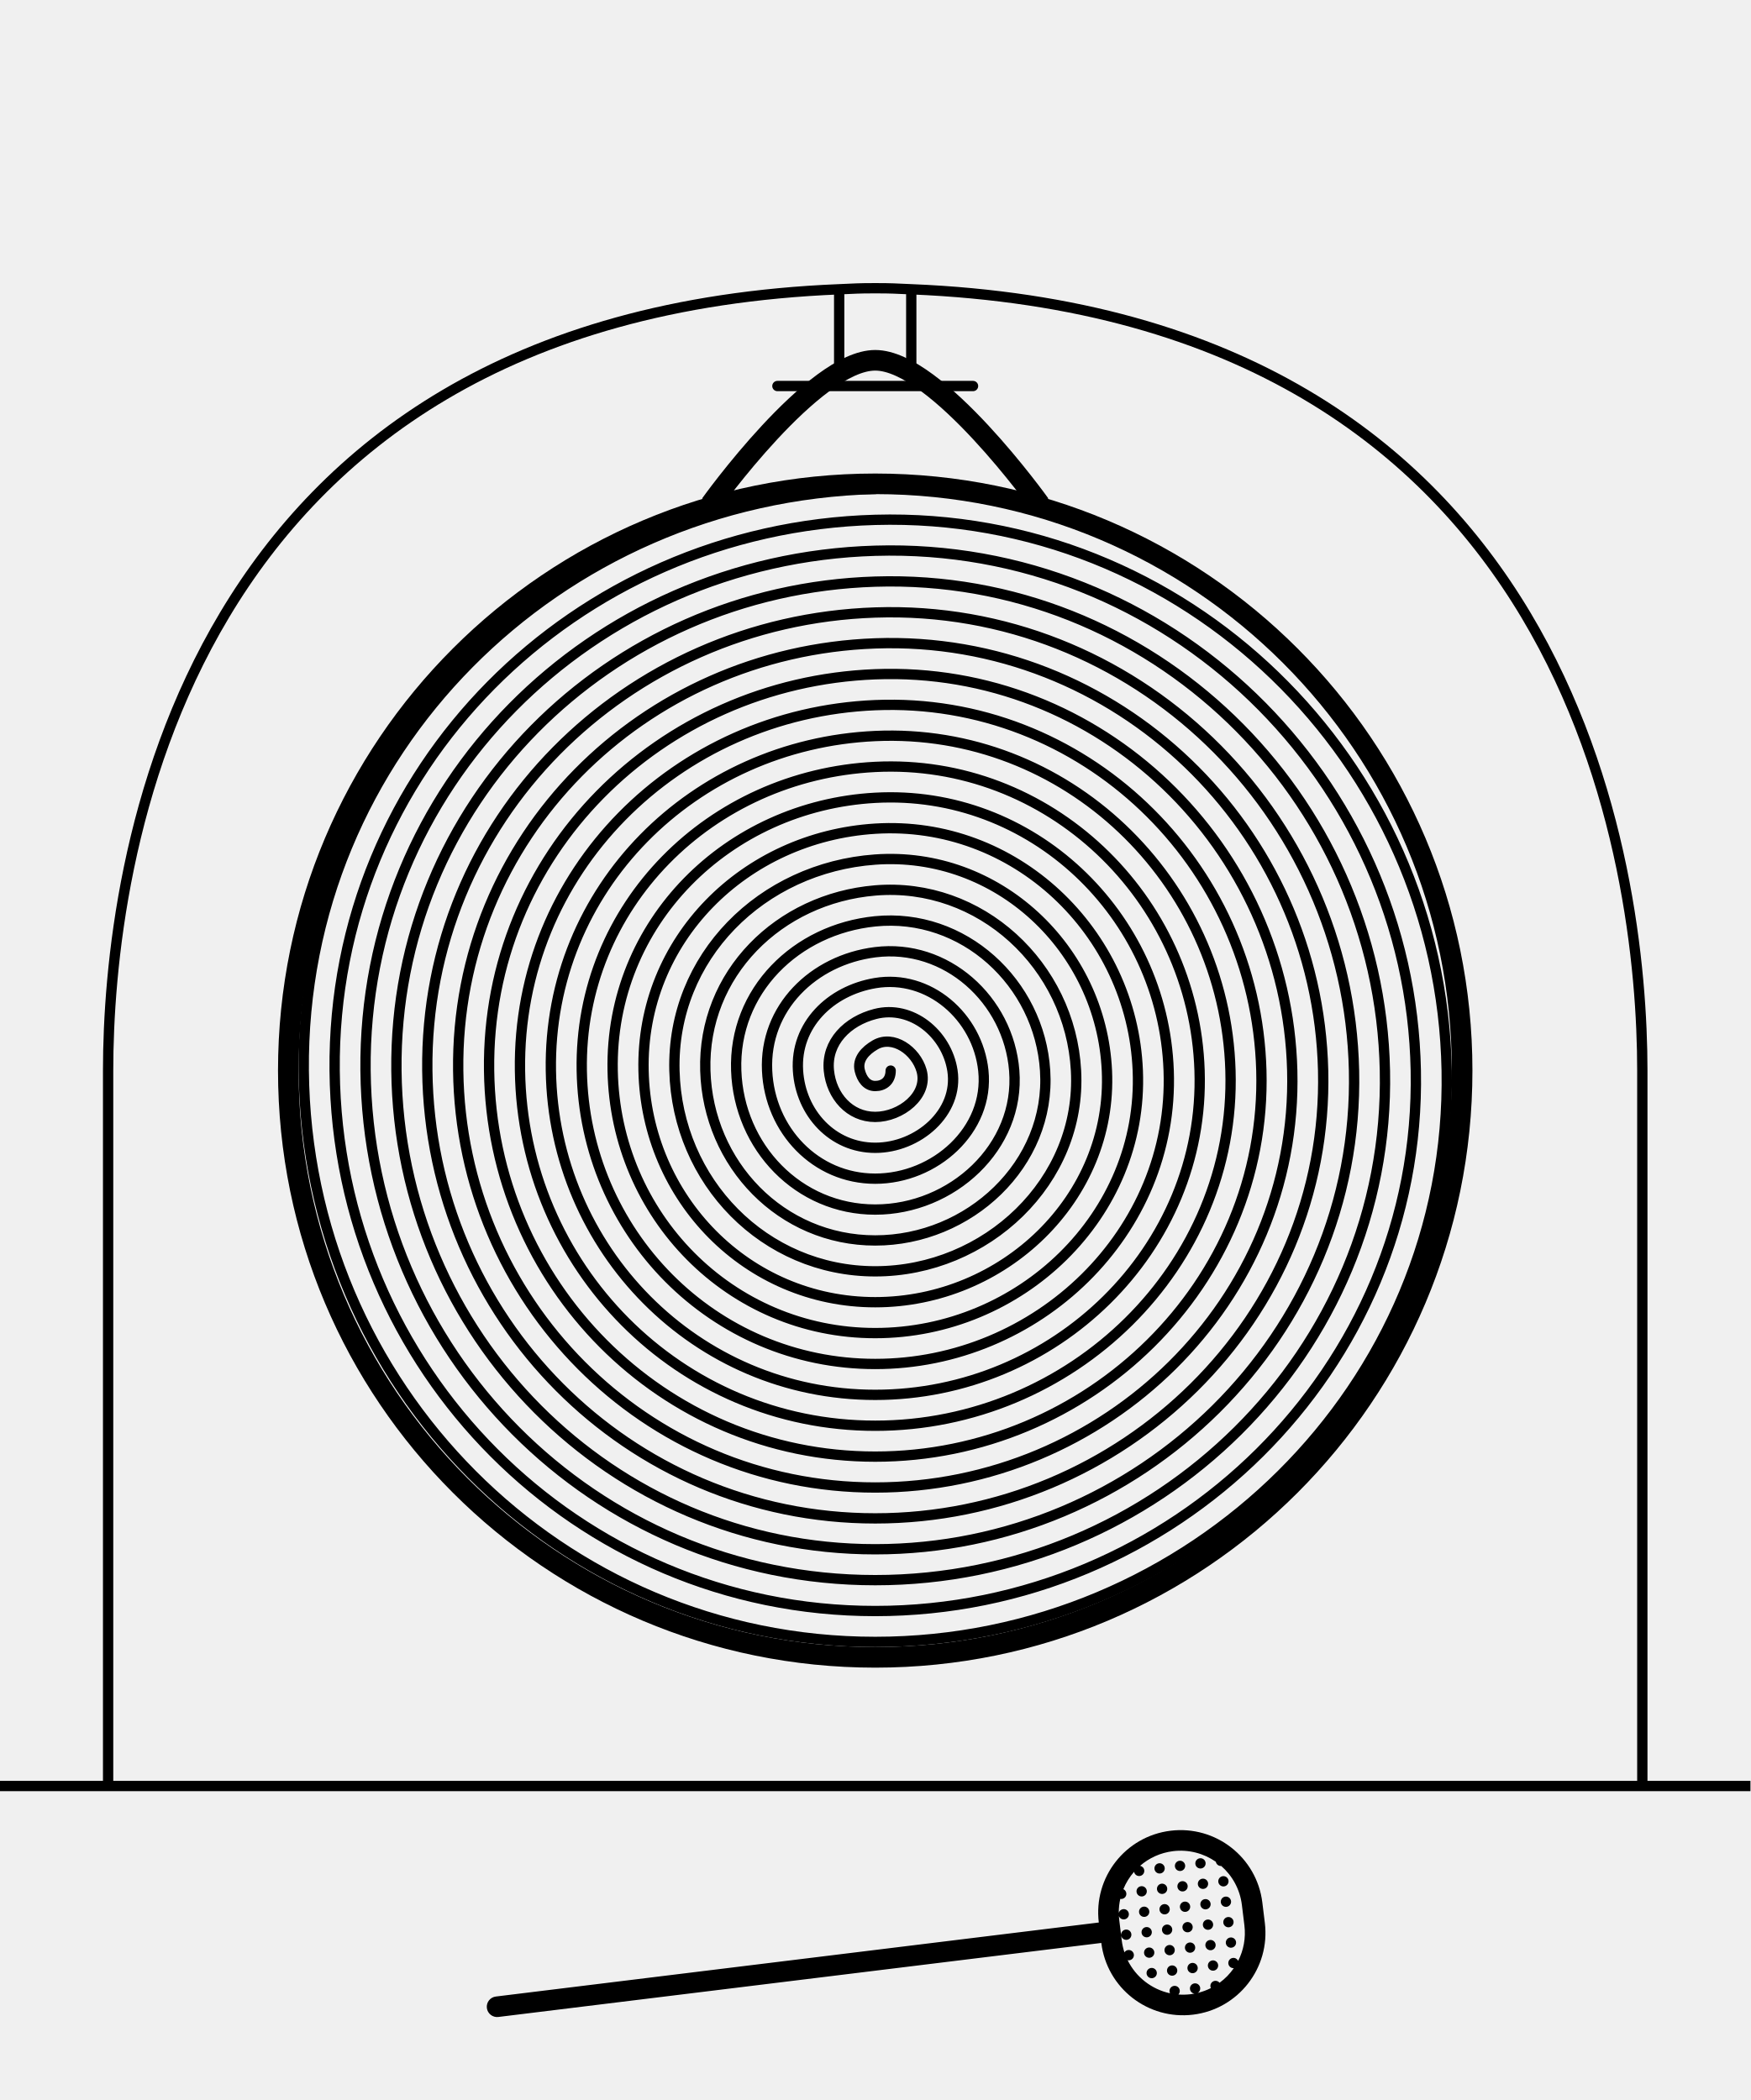
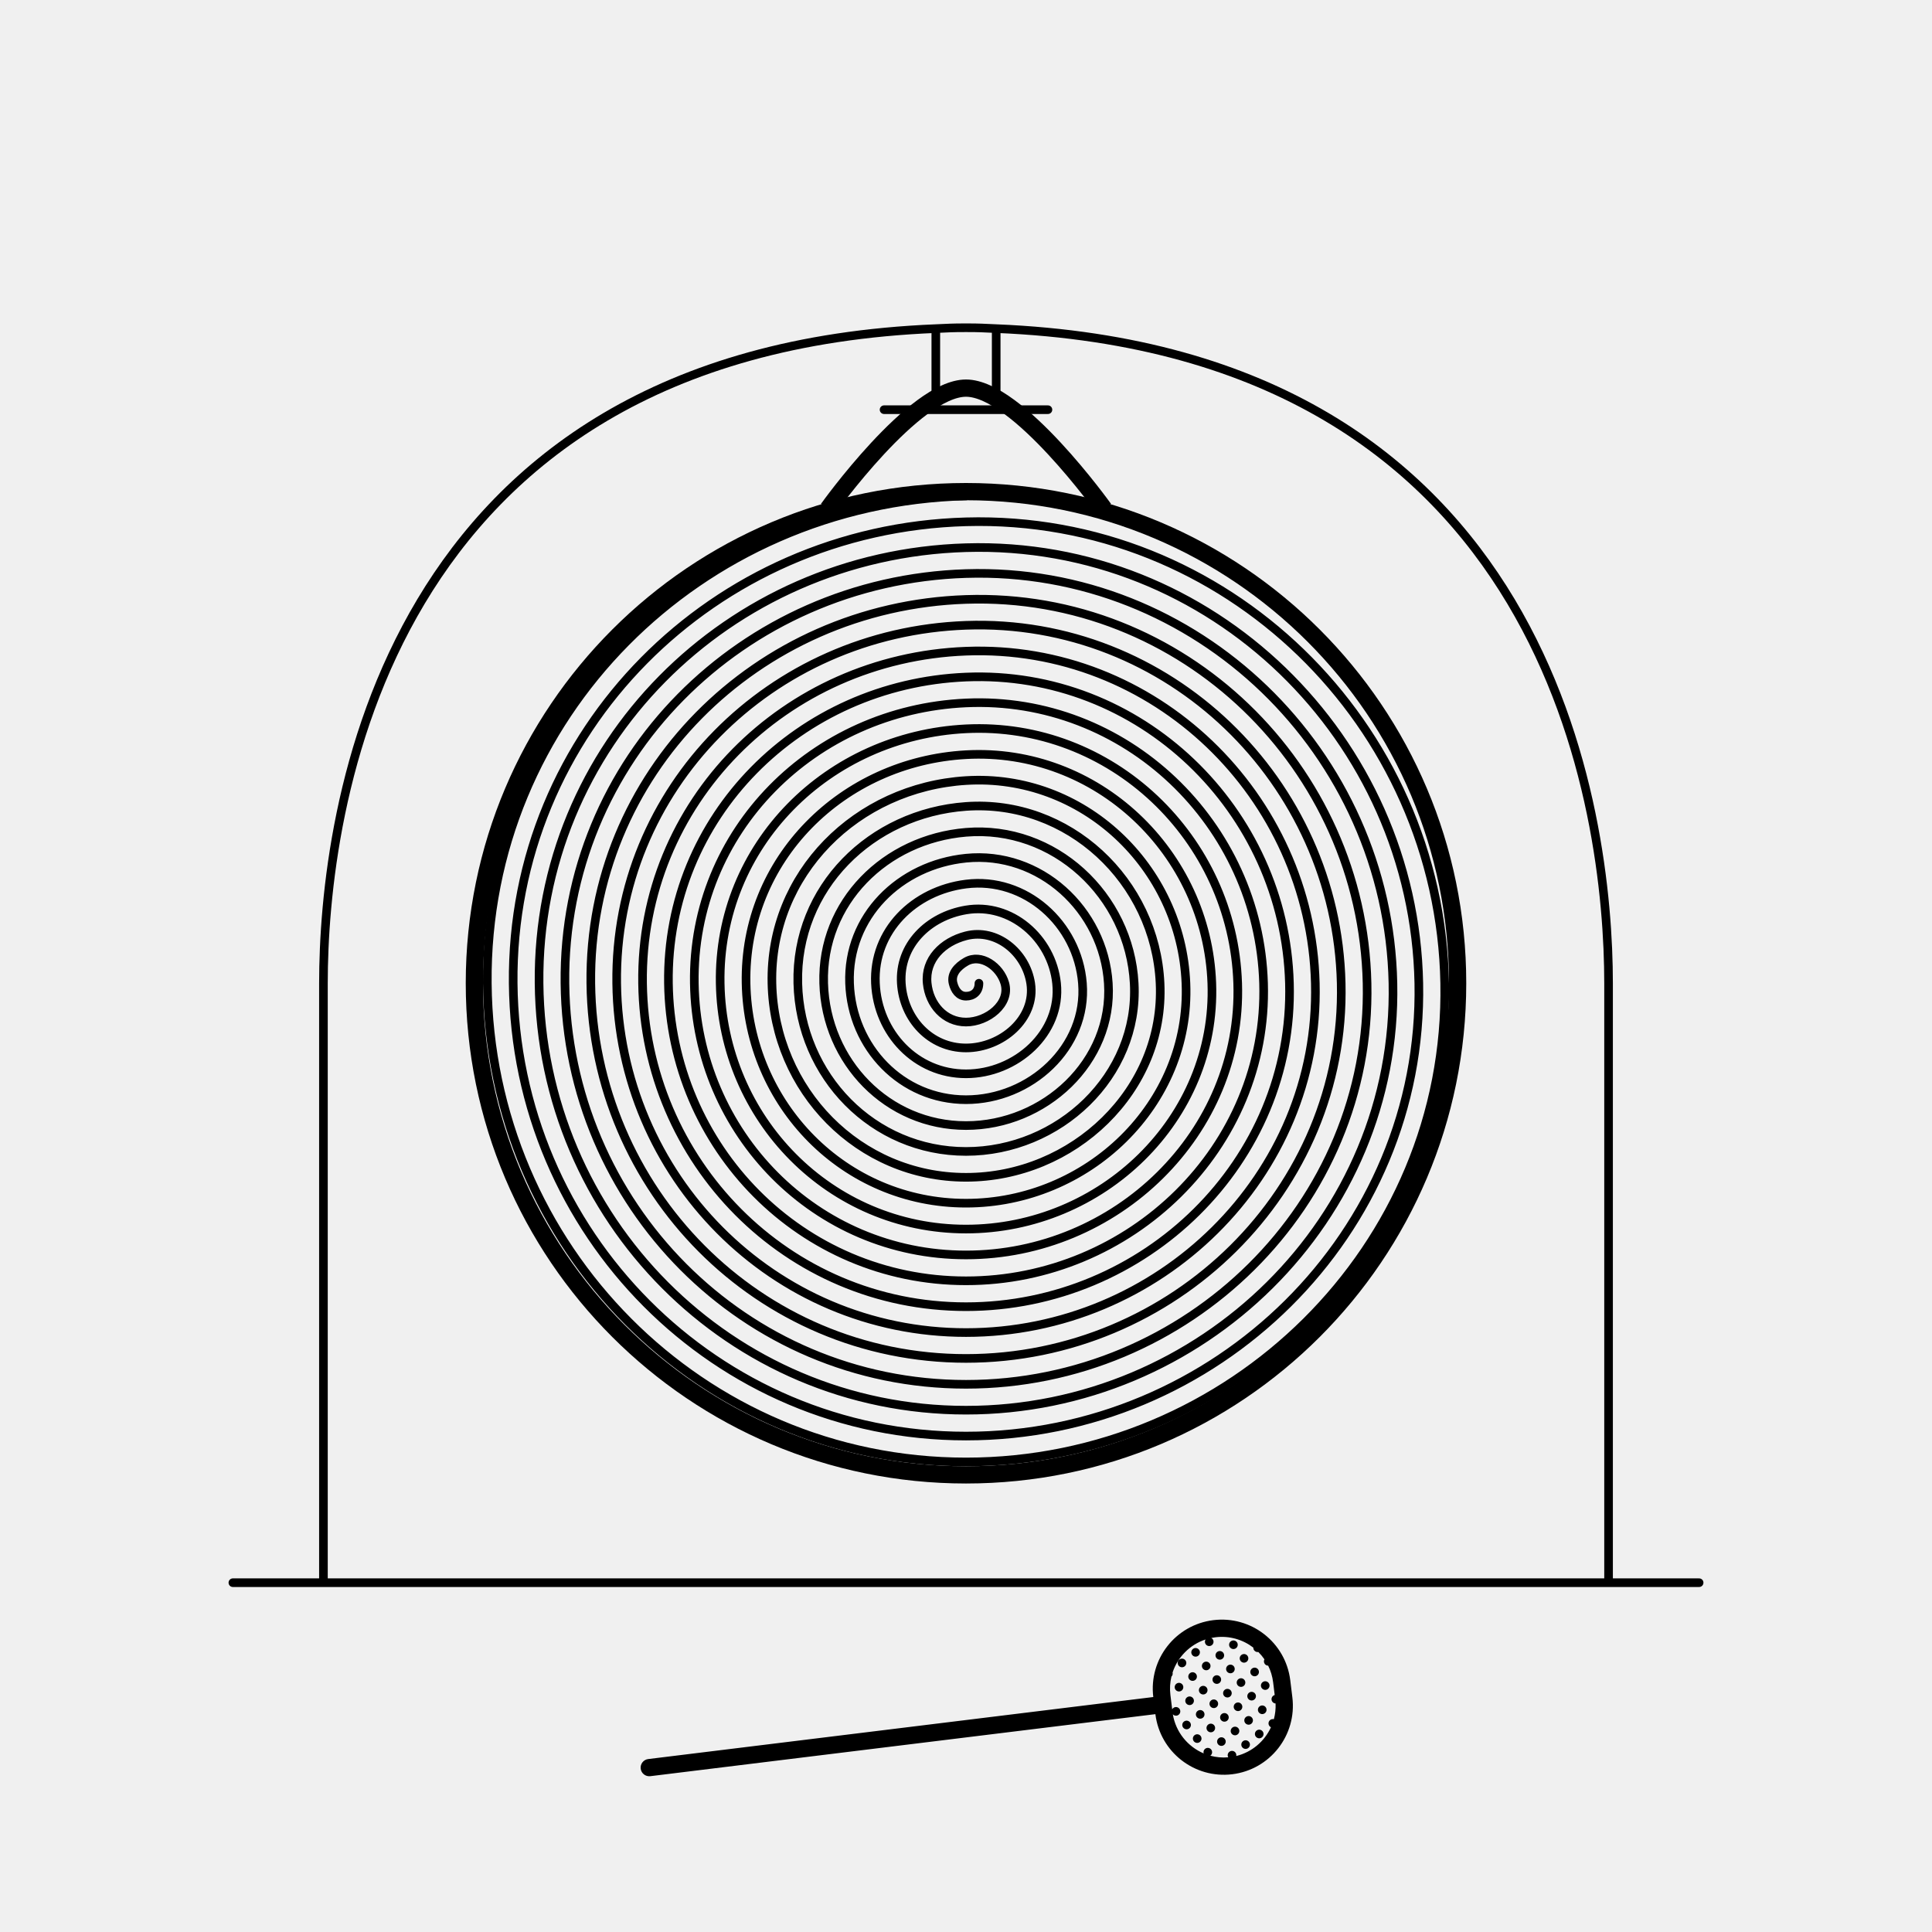
- <svg xmlns="http://www.w3.org/2000/svg" width="170" height="204" viewBox="0 0 170 204" fill="none">
-   <g clip-path="url(#clip0)">
-     <path d="M10.5 173.5V104C10.5 84.493 17.013 30.741 81.5 28.101M10.5 173.5H159.5M10.5 173.5H0M159.5 173.5V104C159.5 84.493 152.987 30.741 88.5 28.101M159.5 173.5H170M81.5 28.101C83.131 28.034 83.298 28 85 28C86.702 28 86.869 28.034 88.5 28.101M81.5 28.101V37.5M81.5 37.5H88.5M81.5 37.5H75.5M88.5 37.5V28.101M88.5 37.5H94.5" stroke="black" stroke-linecap="round" />
-     <circle cx="85" cy="104" r="57" stroke="black" stroke-width="2" />
-     <path d="M69 49C69 49 79 35 85 35C91 35 101 49 101 49" stroke="black" stroke-width="2" />
-     <path d="M86.5 104C86.5 105 85.828 105.5 85 105.5C84.171 105.5 83.701 104.804 83.5 104C83.231 102.927 84.014 102.069 85 101.5C86.741 100.496 88.948 102.067 89.5 104C90.183 106.39 87.485 108.5 85 108.5C82.515 108.5 80.747 106.473 80.5 104C80.224 101.239 82.313 99.193 85 98.5C88.517 97.593 91.948 100.41 92.5 104C93.13 108.094 89.142 111.5 85 111.5C80.858 111.5 77.758 108.134 77.5 104C77.224 99.582 80.635 96.237 85 95.5C90.202 94.622 94.948 98.753 95.5 104C96.107 109.767 90.799 114.5 85 114.5C79.201 114.5 74.763 109.793 74.5 104C74.224 97.925 78.966 93.26 85 92.5C91.871 91.635 97.948 97.097 98.5 104C99.094 111.432 92.456 117.5 85 117.5C77.544 117.5 71.766 111.451 71.5 104C71.224 96.268 77.302 90.273 85 89.5C93.535 88.643 100.948 95.44 101.5 104C102.087 113.094 94.112 120.5 85 120.5C75.887 120.5 68.768 113.109 68.5 104C68.224 94.611 75.64 87.282 85 86.5C95.197 85.648 103.948 93.783 104.5 104C105.081 114.754 95.769 123.5 85 123.5C74.23 123.5 65.769 114.766 65.5 104C65.224 92.954 73.979 84.289 85 83.5C96.857 82.651 106.948 92.126 107.5 104C108.077 116.413 97.426 126.5 85 126.5C72.573 126.5 62.77 116.423 62.5 104C62.224 91.297 72.319 81.294 85 80.5C98.516 79.654 109.948 90.469 110.5 104C111.074 118.072 99.083 129.5 85 129.5C70.917 129.5 59.771 118.081 59.5 104C59.224 89.641 70.66 78.298 85 77.5C100.174 76.656 112.948 88.812 113.5 104C114.072 119.73 100.74 132.5 85 132.5C69.26 132.5 56.771 119.738 56.5 104C56.224 87.984 69.001 75.301 85 74.5C101.833 73.658 115.948 87.155 116.5 104C117.07 121.388 102.397 135.5 85 135.5C67.603 135.5 53.772 121.395 53.5 104C53.224 86.327 67.343 72.303 85 71.5C103.491 70.659 118.948 85.499 119.5 104C120.068 123.045 104.054 138.5 85 138.5C65.946 138.5 50.772 123.052 50.5 104C50.224 84.67 65.685 69.305 85 68.5C105.148 67.66 121.948 83.842 122.5 104C123.067 124.703 105.71 141.5 85 141.5C64.289 141.5 47.772 124.709 47.5 104C47.224 83.013 64.027 66.307 85 65.5C106.806 64.661 124.948 82.185 125.5 104C126.066 126.36 107.367 144.5 85 144.5C62.632 144.5 44.773 126.366 44.5 104C44.224 81.356 62.369 63.309 85 62.5C108.464 61.662 127.948 80.528 128.5 104C129.065 128.018 109.024 147.5 85 147.5C60.975 147.5 41.773 128.023 41.5 104C41.224 79.699 60.711 60.31 85 59.5C110.121 58.662 130.948 78.871 131.5 104C132.064 129.675 110.681 150.5 85 150.5C59.319 150.5 38.773 129.68 38.5 104C38.224 78.043 59.054 57.311 85 56.5C111.778 55.663 133.948 77.214 134.5 104C135.063 131.332 112.338 153.5 85 153.5C57.662 153.5 35.773 131.337 35.5 104C35.224 76.386 57.396 54.312 85 53.5C113.436 52.663 136.948 75.557 137.5 104C138.063 132.989 113.995 156.5 85 156.5C56.005 156.5 32.773 132.994 32.5 104C32.224 74.729 55.739 51.313 85 50.5C115.093 49.664 139.948 73.901 140.5 104C141.062 134.647 115.652 159.5 85 159.5C54.348 159.5 29.773 134.651 29.5 104C29.224 73.072 54.082 48.314 85 47.5" stroke="black" stroke-linecap="round" />
-     <path fill-rule="evenodd" clip-rule="evenodd" d="M120.854 187.037L120.61 185.052C120.423 183.526 119.678 182.205 118.605 181.267C118.352 181.284 118.126 181.107 118.081 180.858C116.911 180.044 115.449 179.641 113.923 179.828C112.692 179.979 111.593 180.494 110.722 181.251C110.932 181.289 111.101 181.46 111.129 181.682C111.162 181.956 110.968 182.206 110.693 182.24C110.428 182.272 110.186 182.091 110.14 181.831C109.704 182.33 109.351 182.899 109.098 183.517C109.251 183.587 109.365 183.732 109.387 183.911C109.421 184.185 109.226 184.435 108.952 184.468C108.9 184.475 108.849 184.473 108.8 184.464C108.701 184.902 108.651 185.356 108.654 185.819C108.708 185.632 108.869 185.486 109.074 185.461C109.348 185.427 109.597 185.622 109.631 185.896C109.665 186.17 109.47 186.42 109.196 186.454C108.959 186.483 108.741 186.342 108.664 186.127C108.672 186.255 108.683 186.385 108.699 186.514L108.943 188.5C108.992 188.9 109.08 189.287 109.202 189.657C109.28 189.536 109.408 189.45 109.561 189.431C109.836 189.398 110.085 189.592 110.119 189.866C110.152 190.141 109.957 190.39 109.683 190.424C109.624 190.431 109.567 190.428 109.512 190.415C110.319 192.058 111.845 193.249 113.633 193.635C113.608 193.585 113.591 193.53 113.584 193.471C113.55 193.197 113.745 192.948 114.019 192.914C114.293 192.88 114.543 193.075 114.576 193.349C114.595 193.502 114.542 193.648 114.445 193.752C114.832 193.781 115.229 193.773 115.63 193.724C115.759 193.708 115.888 193.688 116.014 193.664C115.787 193.641 115.598 193.463 115.569 193.227C115.535 192.953 115.73 192.704 116.004 192.67C116.278 192.636 116.528 192.831 116.561 193.105C116.587 193.31 116.484 193.502 116.316 193.599C116.766 193.49 117.194 193.332 117.595 193.13C117.574 193.085 117.56 193.036 117.554 192.984C117.52 192.71 117.715 192.46 117.989 192.426C118.168 192.404 118.337 192.48 118.442 192.612C118.98 192.217 119.447 191.737 119.825 191.193C119.562 191.211 119.328 191.02 119.295 190.755C119.262 190.481 119.457 190.231 119.731 190.198C119.953 190.17 120.16 190.294 120.247 190.488C120.771 189.459 121.005 188.269 120.854 187.037ZM113.68 177.843C109.294 178.381 106.176 182.373 106.714 186.758L106.714 186.758L48.154 193.949C47.606 194.016 47.216 194.515 47.283 195.063C47.351 195.611 47.85 196.001 48.398 195.934L106.958 188.743L106.958 188.743C107.497 193.129 111.488 196.247 115.873 195.709C120.259 195.17 123.377 191.179 122.839 186.793L122.595 184.808C122.057 180.423 118.065 177.304 113.68 177.843ZM116.892 183.493C117.167 183.46 117.361 183.21 117.328 182.936C117.294 182.662 117.045 182.467 116.771 182.501C116.496 182.535 116.302 182.784 116.335 183.058C116.369 183.332 116.618 183.527 116.892 183.493ZM117.084 180.951C117.118 181.225 116.923 181.475 116.649 181.508C116.375 181.542 116.125 181.347 116.091 181.073C116.058 180.799 116.253 180.549 116.527 180.516C116.801 180.482 117.05 180.677 117.084 180.951ZM114.664 181.752C114.938 181.718 115.133 181.469 115.099 181.195C115.065 180.921 114.816 180.726 114.542 180.76C114.268 180.793 114.073 181.043 114.106 181.317C114.14 181.591 114.39 181.786 114.664 181.752ZM113.114 181.439C113.148 181.713 112.953 181.962 112.679 181.996C112.404 182.03 112.155 181.835 112.121 181.561C112.088 181.286 112.283 181.037 112.557 181.003C112.831 180.97 113.08 181.165 113.114 181.439ZM112.922 183.981C113.196 183.947 113.391 183.698 113.358 183.424C113.324 183.15 113.074 182.955 112.8 182.988C112.526 183.022 112.331 183.272 112.365 183.546C112.399 183.82 112.648 184.015 112.922 183.981ZM115.343 183.18C115.376 183.454 115.181 183.704 114.907 183.737C114.633 183.771 114.384 183.576 114.35 183.302C114.316 183.028 114.511 182.778 114.785 182.745C115.06 182.711 115.309 182.906 115.343 183.18ZM117.38 187.464C117.654 187.43 117.849 187.181 117.815 186.906C117.782 186.632 117.532 186.437 117.258 186.471C116.984 186.505 116.789 186.754 116.823 187.028C116.856 187.302 117.106 187.497 117.38 187.464ZM117.572 184.921C117.605 185.195 117.41 185.445 117.136 185.479C116.862 185.512 116.613 185.317 116.579 185.043C116.545 184.769 116.74 184.52 117.014 184.486C117.288 184.452 117.538 184.647 117.572 184.921ZM115.151 185.722C115.425 185.689 115.62 185.439 115.586 185.165C115.553 184.891 115.303 184.696 115.029 184.73C114.755 184.763 114.56 185.013 114.594 185.287C114.628 185.561 114.877 185.756 115.151 185.722ZM113.601 185.409C113.635 185.683 113.44 185.932 113.166 185.966C112.892 186 112.642 185.805 112.609 185.531C112.575 185.257 112.77 185.007 113.044 184.973C113.318 184.94 113.568 185.135 113.601 185.409ZM113.41 187.951C113.684 187.917 113.879 187.668 113.845 187.394C113.811 187.12 113.562 186.925 113.288 186.959C113.014 186.992 112.819 187.242 112.853 187.516C112.886 187.79 113.136 187.985 113.41 187.951ZM115.83 187.15C115.864 187.424 115.669 187.674 115.395 187.707C115.121 187.741 114.871 187.546 114.838 187.272C114.804 186.998 114.999 186.749 115.273 186.715C115.547 186.681 115.797 186.876 115.83 187.15ZM117.867 191.434C118.141 191.4 118.336 191.151 118.303 190.877C118.269 190.603 118.02 190.408 117.746 190.441C117.471 190.475 117.277 190.724 117.31 190.999C117.344 191.273 117.593 191.467 117.867 191.434ZM118.059 188.892C118.093 189.166 117.898 189.415 117.624 189.449C117.35 189.482 117.1 189.287 117.066 189.013C117.033 188.739 117.228 188.49 117.502 188.456C117.776 188.423 118.025 188.617 118.059 188.892ZM118.878 183.25C119.152 183.216 119.347 182.967 119.313 182.693C119.279 182.418 119.03 182.224 118.756 182.257C118.482 182.291 118.287 182.54 118.32 182.814C118.354 183.088 118.603 183.283 118.878 183.25ZM119.365 187.22C119.639 187.186 119.834 186.937 119.8 186.663C119.767 186.389 119.517 186.194 119.243 186.227C118.969 186.261 118.774 186.51 118.808 186.785C118.841 187.059 119.091 187.254 119.365 187.22ZM119.557 184.678C119.59 184.952 119.395 185.201 119.121 185.235C118.847 185.268 118.598 185.074 118.564 184.799C118.53 184.525 118.725 184.276 118.999 184.242C119.273 184.209 119.523 184.404 119.557 184.678ZM119.609 189.205C119.883 189.171 120.078 188.922 120.044 188.648C120.01 188.374 119.761 188.179 119.487 188.212C119.213 188.246 119.018 188.496 119.052 188.77C119.085 189.044 119.335 189.239 119.609 189.205ZM115.639 189.692C115.913 189.659 116.108 189.409 116.074 189.135C116.04 188.861 115.791 188.666 115.517 188.7C115.243 188.734 115.048 188.983 115.081 189.257C115.115 189.531 115.364 189.726 115.639 189.692ZM114.089 189.379C114.122 189.653 113.928 189.903 113.653 189.936C113.379 189.97 113.13 189.775 113.096 189.501C113.063 189.227 113.258 188.977 113.532 188.944C113.806 188.91 114.055 189.105 114.089 189.379ZM113.897 191.921C114.171 191.888 114.366 191.638 114.333 191.364C114.299 191.09 114.049 190.895 113.775 190.929C113.501 190.962 113.306 191.212 113.34 191.486C113.374 191.76 113.623 191.955 113.897 191.921ZM110.937 184.225C111.211 184.191 111.406 183.942 111.373 183.667C111.339 183.393 111.089 183.198 110.815 183.232C110.541 183.266 110.346 183.515 110.38 183.789C110.414 184.063 110.663 184.258 110.937 184.225ZM111.616 185.653C111.65 185.927 111.455 186.176 111.181 186.21C110.907 186.243 110.657 186.049 110.624 185.774C110.59 185.5 110.785 185.251 111.059 185.217C111.333 185.184 111.583 185.378 111.616 185.653ZM111.425 188.195C111.699 188.161 111.894 187.912 111.86 187.638C111.826 187.364 111.577 187.169 111.303 187.202C111.029 187.236 110.834 187.485 110.867 187.76C110.901 188.034 111.151 188.229 111.425 188.195ZM112.104 189.623C112.137 189.897 111.942 190.146 111.668 190.18C111.394 190.214 111.145 190.019 111.111 189.745C111.078 189.471 111.272 189.221 111.547 189.187C111.821 189.154 112.07 189.349 112.104 189.623ZM111.912 192.165C112.186 192.131 112.381 191.882 112.347 191.608C112.314 191.334 112.064 191.139 111.79 191.173C111.516 191.206 111.321 191.456 111.355 191.73C111.389 192.004 111.638 192.199 111.912 192.165ZM109.44 188.439C109.714 188.405 109.909 188.155 109.875 187.881C109.841 187.607 109.592 187.412 109.318 187.446C109.044 187.48 108.849 187.729 108.882 188.003C108.916 188.277 109.165 188.472 109.44 188.439ZM116.318 191.12C116.351 191.394 116.156 191.644 115.882 191.678C115.608 191.711 115.359 191.516 115.325 191.242C115.291 190.968 115.486 190.719 115.76 190.685C116.035 190.651 116.284 190.846 116.318 191.12Z" fill="black" />
-   </g>
-   <defs>
-     <clipPath id="clip0">
-       <rect width="170" height="204" fill="white" />
-     </clipPath>
-   </defs>
+ <svg xmlns="http://www.w3.org/2000/svg" width="224" height="224" viewBox="0 0 224 224" fill="none">
+   <path d="M37.5 183.5V114C37.5 94.493 44.013 40.741 108.5 38.101M37.5 183.5H186.5M37.5 183.5H27M186.5 183.5V114C186.5 94.493 179.987 40.741 115.5 38.101M186.5 183.5H197M108.5 38.101C110.131 38.034 110.298 38 112 38C113.702 38 113.869 38.034 115.5 38.101M108.5 38.101V47.5M108.5 47.5H115.5M108.5 47.5H102.5M115.5 47.5V38.101M115.5 47.5H121.5" stroke="black" stroke-linecap="round" />
+   <circle cx="112" cy="114" r="57" stroke="black" stroke-width="2" />
+   <path d="M96 59C96 59 106 45 112 45C118 45 128 59 128 59" stroke="black" stroke-width="2" />
+   <path d="M113.5 114C113.5 115 112.828 115.5 112 115.5C111.171 115.5 110.701 114.804 110.5 114C110.231 112.927 111.014 112.069 112 111.5C113.741 110.496 115.948 112.067 116.5 114C117.183 116.39 114.485 118.5 112 118.5C109.515 118.5 107.747 116.473 107.5 114C107.224 111.239 109.313 109.193 112 108.5C115.517 107.593 118.948 110.41 119.5 114C120.13 118.094 116.142 121.5 112 121.5C107.858 121.5 104.758 118.134 104.5 114C104.224 109.582 107.635 106.237 112 105.5C117.202 104.622 121.948 108.753 122.5 114C123.107 119.767 117.799 124.5 112 124.5C106.201 124.5 101.763 119.793 101.5 114C101.224 107.925 105.966 103.26 112 102.5C118.871 101.635 124.948 107.097 125.5 114C126.094 121.432 119.456 127.5 112 127.5C104.544 127.5 98.766 121.451 98.5 114C98.224 106.268 104.302 100.273 112 99.5C120.535 98.643 127.948 105.44 128.5 114C129.087 123.094 121.113 130.5 112 130.5C102.887 130.5 95.768 123.109 95.5 114C95.224 104.611 102.64 97.282 112 96.5C122.197 95.648 130.948 103.783 131.5 114C132.081 124.754 122.769 133.5 112 133.5C101.23 133.5 92.769 124.766 92.5 114C92.224 102.954 100.979 94.289 112 93.5C123.857 92.651 133.948 102.126 134.5 114C135.077 126.413 124.426 136.5 112 136.5C99.573 136.5 89.77 126.423 89.5 114C89.224 101.297 99.319 91.294 112 90.5C125.516 89.654 136.948 100.469 137.5 114C138.074 128.072 126.083 139.5 112 139.5C97.917 139.5 86.771 128.081 86.5 114C86.224 99.641 97.66 88.298 112 87.5C127.174 86.656 139.948 98.812 140.5 114C141.072 129.73 127.74 142.5 112 142.5C96.26 142.5 83.771 129.738 83.5 114C83.224 97.984 96.001 85.301 112 84.5C128.833 83.658 142.948 97.155 143.5 114C144.07 131.388 129.397 145.5 112 145.5C94.603 145.5 80.772 131.395 80.5 114C80.224 96.327 94.343 82.303 112 81.5C130.491 80.659 145.948 95.499 146.5 114C147.068 133.045 131.054 148.5 112 148.5C92.946 148.5 77.772 133.052 77.5 114C77.224 94.67 92.685 79.305 112 78.5C132.148 77.66 148.948 93.842 149.5 114C150.067 134.703 132.71 151.5 112 151.5C91.289 151.5 74.772 134.709 74.5 114C74.224 93.013 91.027 76.307 112 75.5C133.806 74.661 151.948 92.185 152.5 114C153.066 136.36 134.367 154.5 112 154.5C89.632 154.5 71.773 136.366 71.5 114C71.224 91.356 89.369 73.309 112 72.5C135.464 71.662 154.948 90.528 155.5 114C156.065 138.018 136.024 157.5 112 157.5C87.975 157.5 68.773 138.023 68.5 114C68.224 89.699 87.711 70.31 112 69.5C137.121 68.662 157.948 88.871 158.5 114C159.064 139.675 137.681 160.5 112 160.5C86.319 160.5 65.773 139.68 65.5 114C65.224 88.043 86.054 67.311 112 66.5C138.778 65.663 160.948 87.214 161.5 114C162.063 141.332 139.338 163.5 112 163.5C84.662 163.5 62.773 141.337 62.5 114C62.224 86.386 84.396 64.312 112 63.5C140.436 62.663 163.948 85.557 164.5 114C165.063 142.989 140.995 166.5 112 166.5C83.005 166.5 59.773 142.994 59.5 114C59.224 84.729 82.739 61.313 112 60.5C142.093 59.664 166.948 83.901 167.5 114C168.062 144.647 142.652 169.5 112 169.5C81.348 169.5 56.773 144.651 56.5 114C56.224 83.072 81.082 58.314 112 57.5" stroke="black" stroke-linecap="round" />
+   <path fill-rule="evenodd" clip-rule="evenodd" d="M147.791 196.523L147.61 195.052C147.525 194.361 147.326 193.712 147.034 193.121C146.888 193.119 146.744 193.053 146.647 192.929C146.522 192.768 146.511 192.554 146.601 192.385C146.391 192.08 146.154 191.796 145.894 191.537C145.719 191.566 145.535 191.501 145.418 191.351C145.343 191.255 145.309 191.14 145.313 191.027C144.108 190.1 142.552 189.628 140.923 189.828C140.759 189.848 140.597 189.875 140.438 189.908C140.496 189.94 140.549 189.984 140.593 190.04C140.763 190.258 140.724 190.572 140.506 190.742C140.288 190.911 139.974 190.872 139.804 190.654C139.672 190.485 139.667 190.257 139.773 190.085C137.942 190.687 136.537 192.132 135.951 193.915C135.993 194.083 135.945 194.266 135.817 194.391C135.655 195.068 135.61 195.784 135.699 196.514L135.905 198.186C135.937 198.125 135.982 198.07 136.04 198.025C136.257 197.855 136.572 197.894 136.741 198.112C136.911 198.33 136.872 198.644 136.654 198.814C136.448 198.975 136.155 198.948 135.981 198.76C136.328 200.844 137.724 202.514 139.555 203.293C139.499 203.102 139.561 202.888 139.728 202.758C139.945 202.588 140.26 202.627 140.429 202.845C140.599 203.063 140.56 203.377 140.342 203.547C140.336 203.551 140.331 203.556 140.325 203.56C140.986 203.74 141.688 203.808 142.407 203.747C142.286 203.535 142.336 203.261 142.535 203.106C142.752 202.936 143.066 202.975 143.236 203.193C143.328 203.312 143.359 203.458 143.333 203.595C145.153 203.149 146.611 201.889 147.356 200.263C147.29 200.23 147.229 200.182 147.18 200.12C147.01 199.902 147.049 199.588 147.267 199.418C147.393 199.32 147.551 199.292 147.694 199.327C147.851 198.746 147.921 198.133 147.893 197.505C147.755 197.496 147.62 197.431 147.528 197.313C147.359 197.095 147.398 196.781 147.616 196.611C147.669 196.569 147.729 196.54 147.791 196.523ZM140.68 187.843C136.294 188.381 133.176 192.373 133.714 196.758L133.714 196.758L75.154 203.949C74.606 204.016 74.216 204.515 74.283 205.063C74.351 205.611 74.85 206.001 75.398 205.934L133.958 198.743L133.958 198.743C134.497 203.129 138.488 206.247 142.873 205.709C147.259 205.17 150.377 201.179 149.839 196.793L149.595 194.808C149.057 190.423 145.065 187.304 140.68 187.843ZM142.883 200.299C142.665 200.469 142.626 200.783 142.796 201.001C142.965 201.219 143.28 201.258 143.497 201.088C143.715 200.918 143.754 200.604 143.585 200.386C143.415 200.169 143.101 200.13 142.883 200.299ZM144.025 202.579C143.855 202.361 143.894 202.047 144.112 201.877C144.33 201.707 144.644 201.746 144.814 201.964C144.984 202.182 144.945 202.496 144.727 202.666C144.509 202.835 144.195 202.796 144.025 202.579ZM144.46 199.07C144.242 199.24 144.203 199.554 144.373 199.772C144.543 199.99 144.857 200.029 145.075 199.859C145.293 199.689 145.332 199.375 145.162 199.157C144.992 198.939 144.678 198.9 144.46 199.07ZM145.602 201.349C145.433 201.132 145.472 200.817 145.689 200.648C145.907 200.478 146.221 200.517 146.391 200.735C146.561 200.953 146.522 201.267 146.304 201.437C146.086 201.606 145.772 201.567 145.602 201.349ZM145.951 198.542C145.781 198.325 145.82 198.01 146.038 197.841C146.256 197.671 146.57 197.71 146.74 197.928C146.909 198.146 146.87 198.46 146.653 198.629C146.435 198.799 146.121 198.76 145.951 198.542ZM140.424 197.144C140.206 197.314 140.167 197.628 140.337 197.846C140.507 198.064 140.821 198.103 141.039 197.933C141.257 197.763 141.296 197.449 141.126 197.231C140.956 197.013 140.642 196.974 140.424 197.144ZM141.566 199.423C141.397 199.206 141.436 198.891 141.653 198.722C141.871 198.552 142.185 198.591 142.355 198.809C142.525 199.027 142.486 199.341 142.268 199.51C142.05 199.68 141.736 199.641 141.566 199.423ZM143.231 197.493C143.013 197.662 142.974 197.976 143.144 198.194C143.314 198.412 143.628 198.451 143.846 198.281C144.063 198.112 144.102 197.797 143.933 197.58C143.763 197.362 143.449 197.323 143.231 197.493ZM144.722 196.965C144.552 196.747 144.591 196.433 144.809 196.263C145.026 196.093 145.341 196.132 145.51 196.35C145.68 196.568 145.641 196.882 145.423 197.052C145.205 197.222 144.891 197.183 144.722 196.965ZM143.579 194.685C143.362 194.855 143.323 195.169 143.492 195.387C143.662 195.605 143.976 195.644 144.194 195.474C144.412 195.305 144.451 194.99 144.281 194.773C144.111 194.555 143.797 194.516 143.579 194.685ZM141.914 196.617C141.745 196.399 141.784 196.085 142.002 195.915C142.219 195.745 142.534 195.784 142.703 196.002C142.873 196.22 142.834 196.534 142.616 196.704C142.398 196.873 142.084 196.834 141.914 196.617ZM137.966 193.989C137.748 194.159 137.709 194.473 137.878 194.691C138.048 194.908 138.362 194.947 138.58 194.778C138.798 194.608 138.837 194.294 138.667 194.076C138.498 193.858 138.183 193.819 137.966 193.989ZM139.108 196.268C138.938 196.05 138.977 195.736 139.195 195.567C139.413 195.397 139.727 195.436 139.897 195.654C140.066 195.871 140.027 196.186 139.809 196.355C139.592 196.525 139.278 196.486 139.108 196.268ZM141.305 201.529C141.087 201.698 141.048 202.013 141.218 202.23C141.388 202.448 141.702 202.487 141.92 202.317C142.138 202.148 142.177 201.833 142.007 201.616C141.837 201.398 141.523 201.359 141.305 201.529ZM138.847 198.373C138.629 198.543 138.59 198.857 138.759 199.075C138.929 199.293 139.243 199.332 139.461 199.162C139.679 198.992 139.718 198.678 139.548 198.46C139.379 198.243 139.064 198.204 138.847 198.373ZM139.989 200.653C139.819 200.435 139.858 200.121 140.076 199.951C140.294 199.781 140.608 199.82 140.778 200.038C140.947 200.256 140.908 200.57 140.691 200.74C140.473 200.91 140.159 200.871 139.989 200.653ZM137.617 196.796C137.399 196.966 137.36 197.28 137.53 197.498C137.7 197.715 138.014 197.754 138.232 197.585C138.45 197.415 138.489 197.101 138.319 196.883C138.149 196.665 137.835 196.626 137.617 196.796ZM136.301 195.92C136.131 195.702 136.17 195.388 136.388 195.218C136.606 195.049 136.92 195.087 137.09 195.305C137.259 195.523 137.22 195.837 137.003 196.007C136.785 196.177 136.471 196.138 136.301 195.92ZM140.772 194.337C140.554 194.507 140.515 194.821 140.685 195.039C140.855 195.257 141.169 195.296 141.387 195.126C141.605 194.956 141.644 194.642 141.474 194.424C141.304 194.207 140.99 194.168 140.772 194.337ZM142.263 193.81C142.093 193.592 142.132 193.278 142.35 193.108C142.568 192.938 142.882 192.977 143.052 193.195C143.221 193.413 143.182 193.727 142.965 193.897C142.747 194.066 142.433 194.027 142.263 193.81ZM141.121 191.53C140.903 191.7 140.864 192.014 141.034 192.232C141.203 192.45 141.518 192.489 141.735 192.319C141.953 192.149 141.992 191.835 141.822 191.617C141.653 191.4 141.339 191.361 141.121 191.53ZM146.299 195.735C146.129 195.518 146.168 195.203 146.386 195.034C146.604 194.864 146.918 194.903 147.088 195.121C147.258 195.339 147.219 195.653 147.001 195.823C146.783 195.992 146.469 195.953 146.299 195.735ZM145.157 193.456C144.939 193.626 144.9 193.94 145.07 194.158C145.24 194.376 145.554 194.415 145.772 194.245C145.989 194.075 146.028 193.761 145.859 193.543C145.689 193.325 145.375 193.286 145.157 193.456ZM143.841 192.58C143.671 192.362 143.71 192.048 143.928 191.879C144.145 191.709 144.46 191.748 144.629 191.966C144.799 192.183 144.76 192.498 144.542 192.667C144.324 192.837 144.01 192.798 143.841 192.58ZM142.698 190.301C142.48 190.471 142.441 190.785 142.611 191.003C142.781 191.221 143.095 191.26 143.313 191.09C143.531 190.92 143.57 190.606 143.4 190.388C143.23 190.17 142.916 190.131 142.698 190.301ZM136.649 193.113C136.479 192.895 136.518 192.581 136.736 192.411C136.954 192.242 137.268 192.281 137.438 192.498C137.608 192.716 137.569 193.03 137.351 193.2C137.133 193.37 136.819 193.331 136.649 193.113ZM137.182 200.304C137.012 200.087 137.051 199.772 137.269 199.603C137.487 199.433 137.801 199.472 137.971 199.69C138.14 199.908 138.101 200.222 137.884 200.392C137.666 200.561 137.352 200.522 137.182 200.304ZM138.498 201.18C138.28 201.35 138.241 201.664 138.411 201.882C138.581 202.1 138.895 202.139 139.113 201.969C139.331 201.799 139.37 201.485 139.2 201.267C139.03 201.05 138.716 201.011 138.498 201.18ZM139.456 193.461C139.286 193.244 139.325 192.929 139.543 192.76C139.761 192.59 140.075 192.629 140.245 192.847C140.414 193.065 140.375 193.379 140.158 193.549C139.94 193.718 139.626 193.679 139.456 193.461ZM138.314 191.182C138.096 191.352 138.057 191.666 138.227 191.884C138.396 192.102 138.71 192.141 138.928 191.971C139.146 191.801 139.185 191.487 139.015 191.269C138.846 191.051 138.531 191.012 138.314 191.182Z" fill="black" />
</svg>
